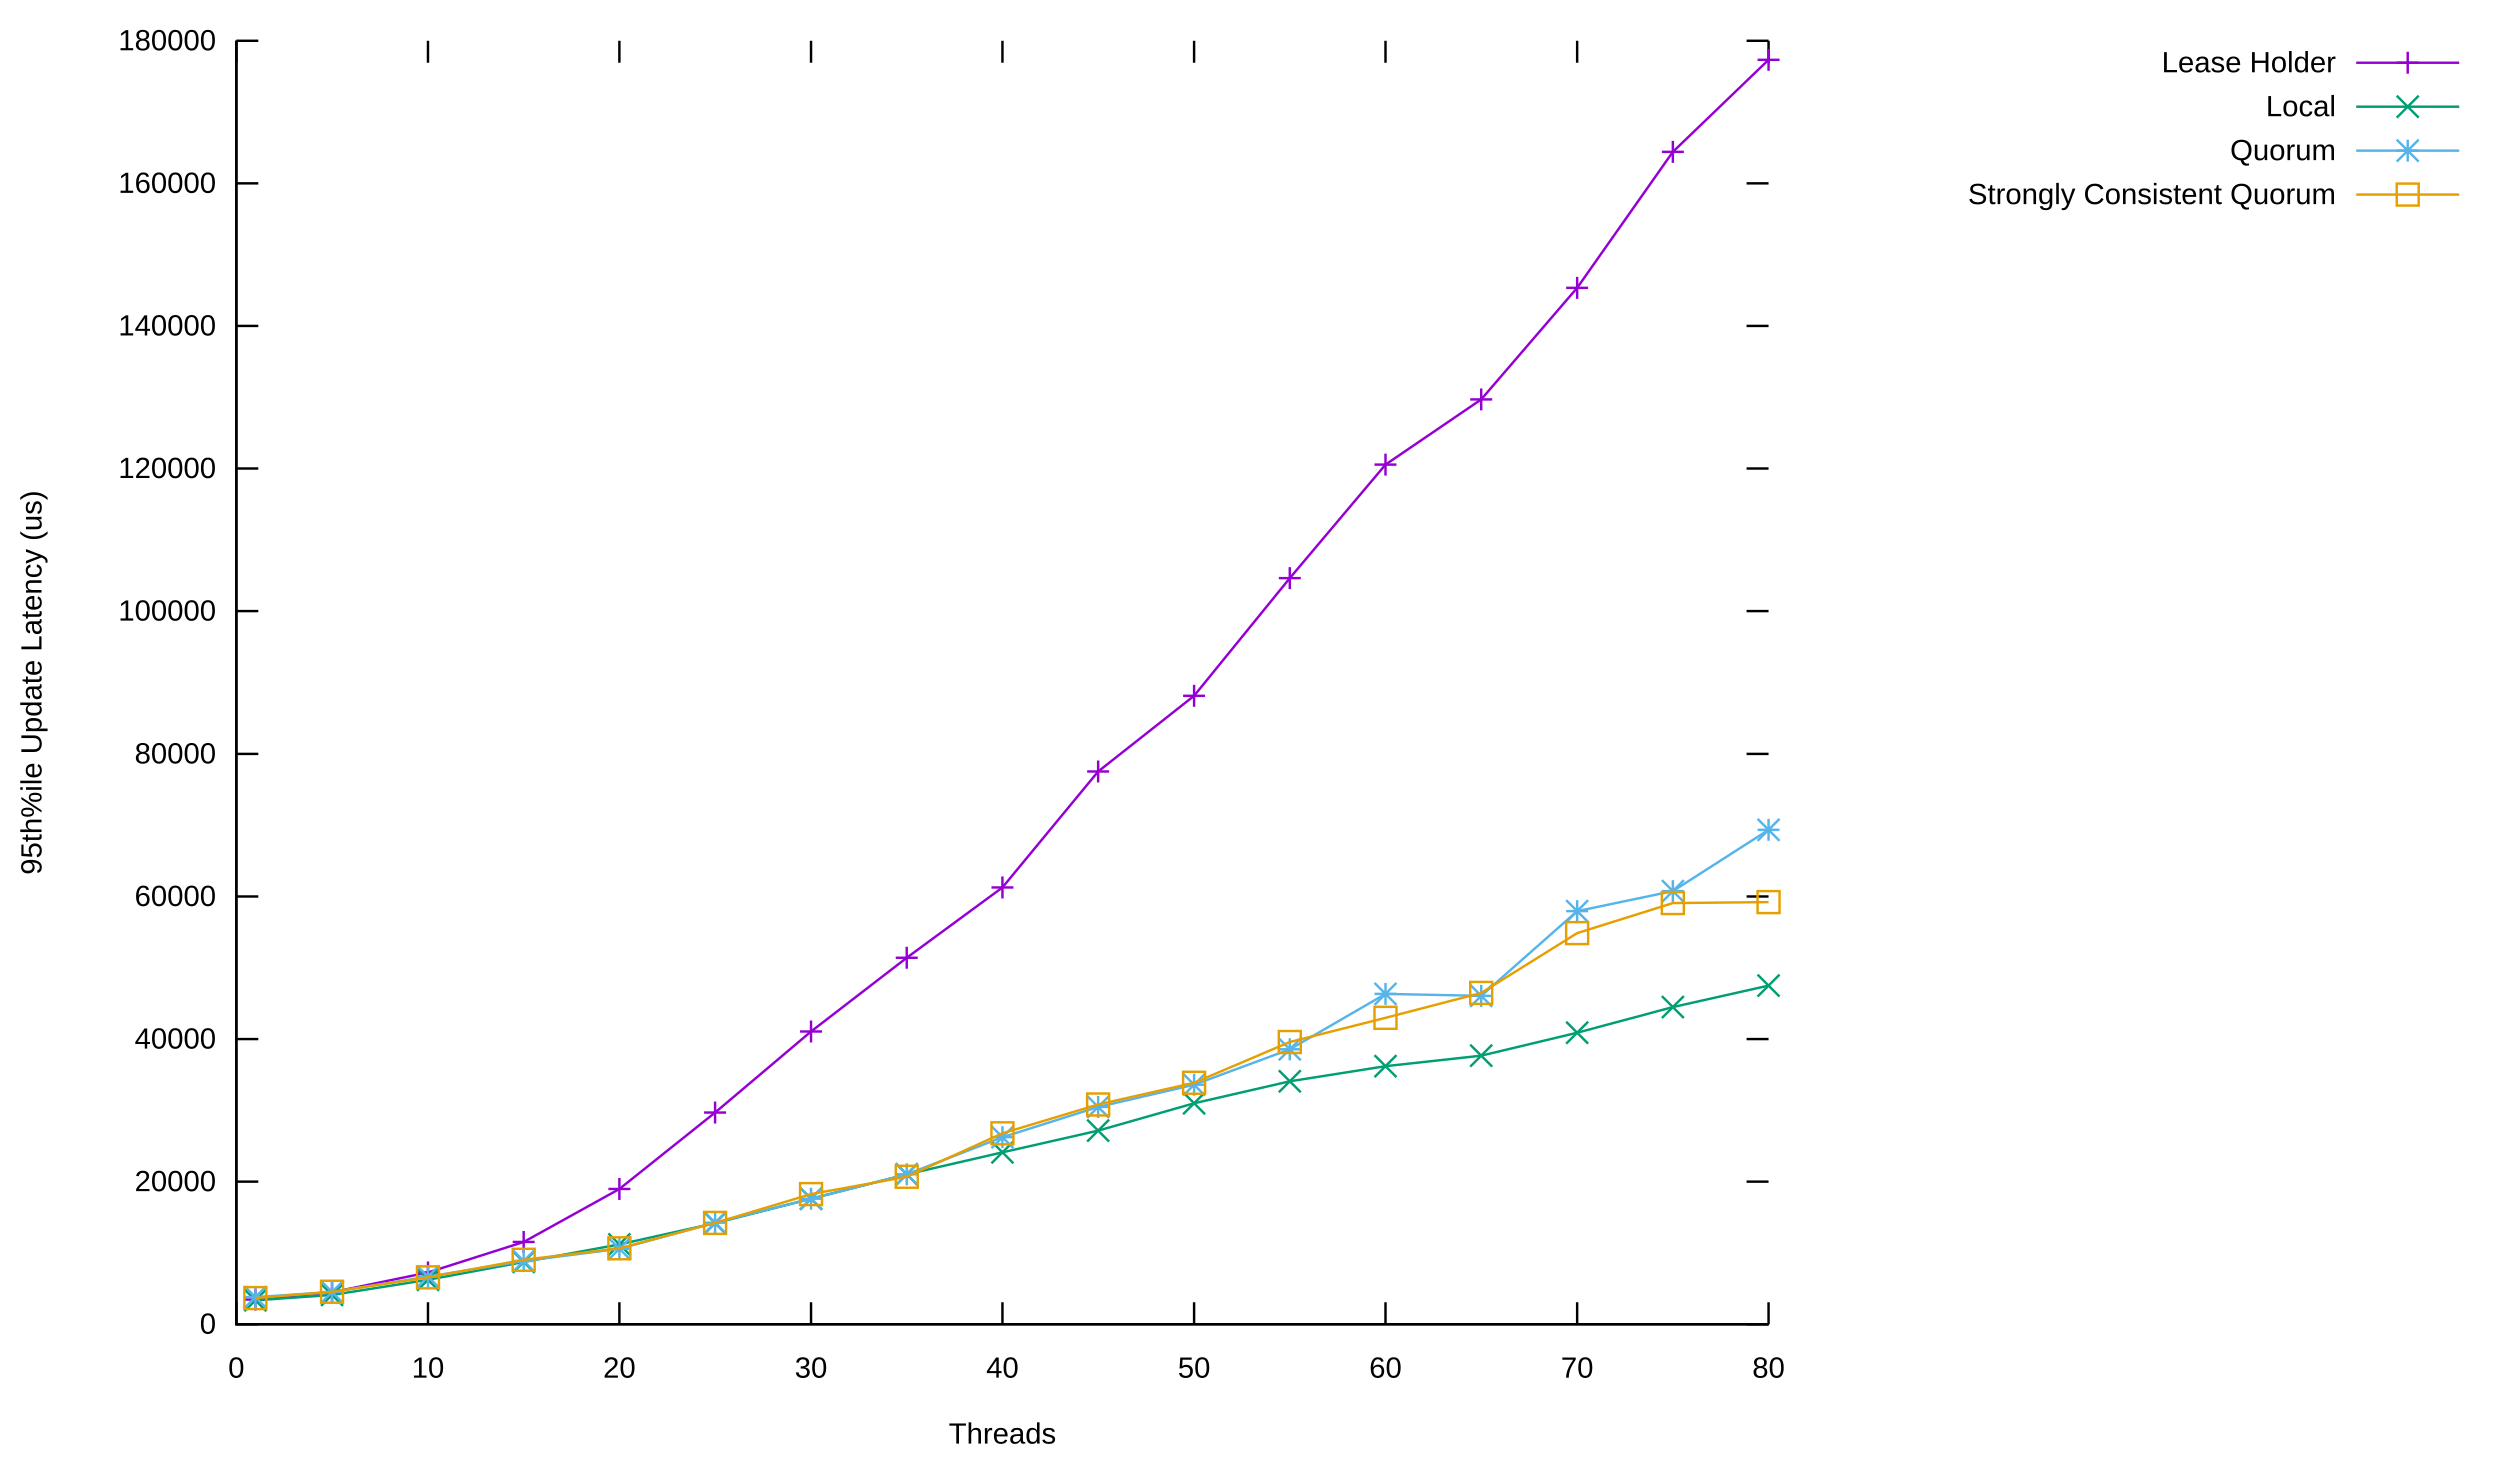
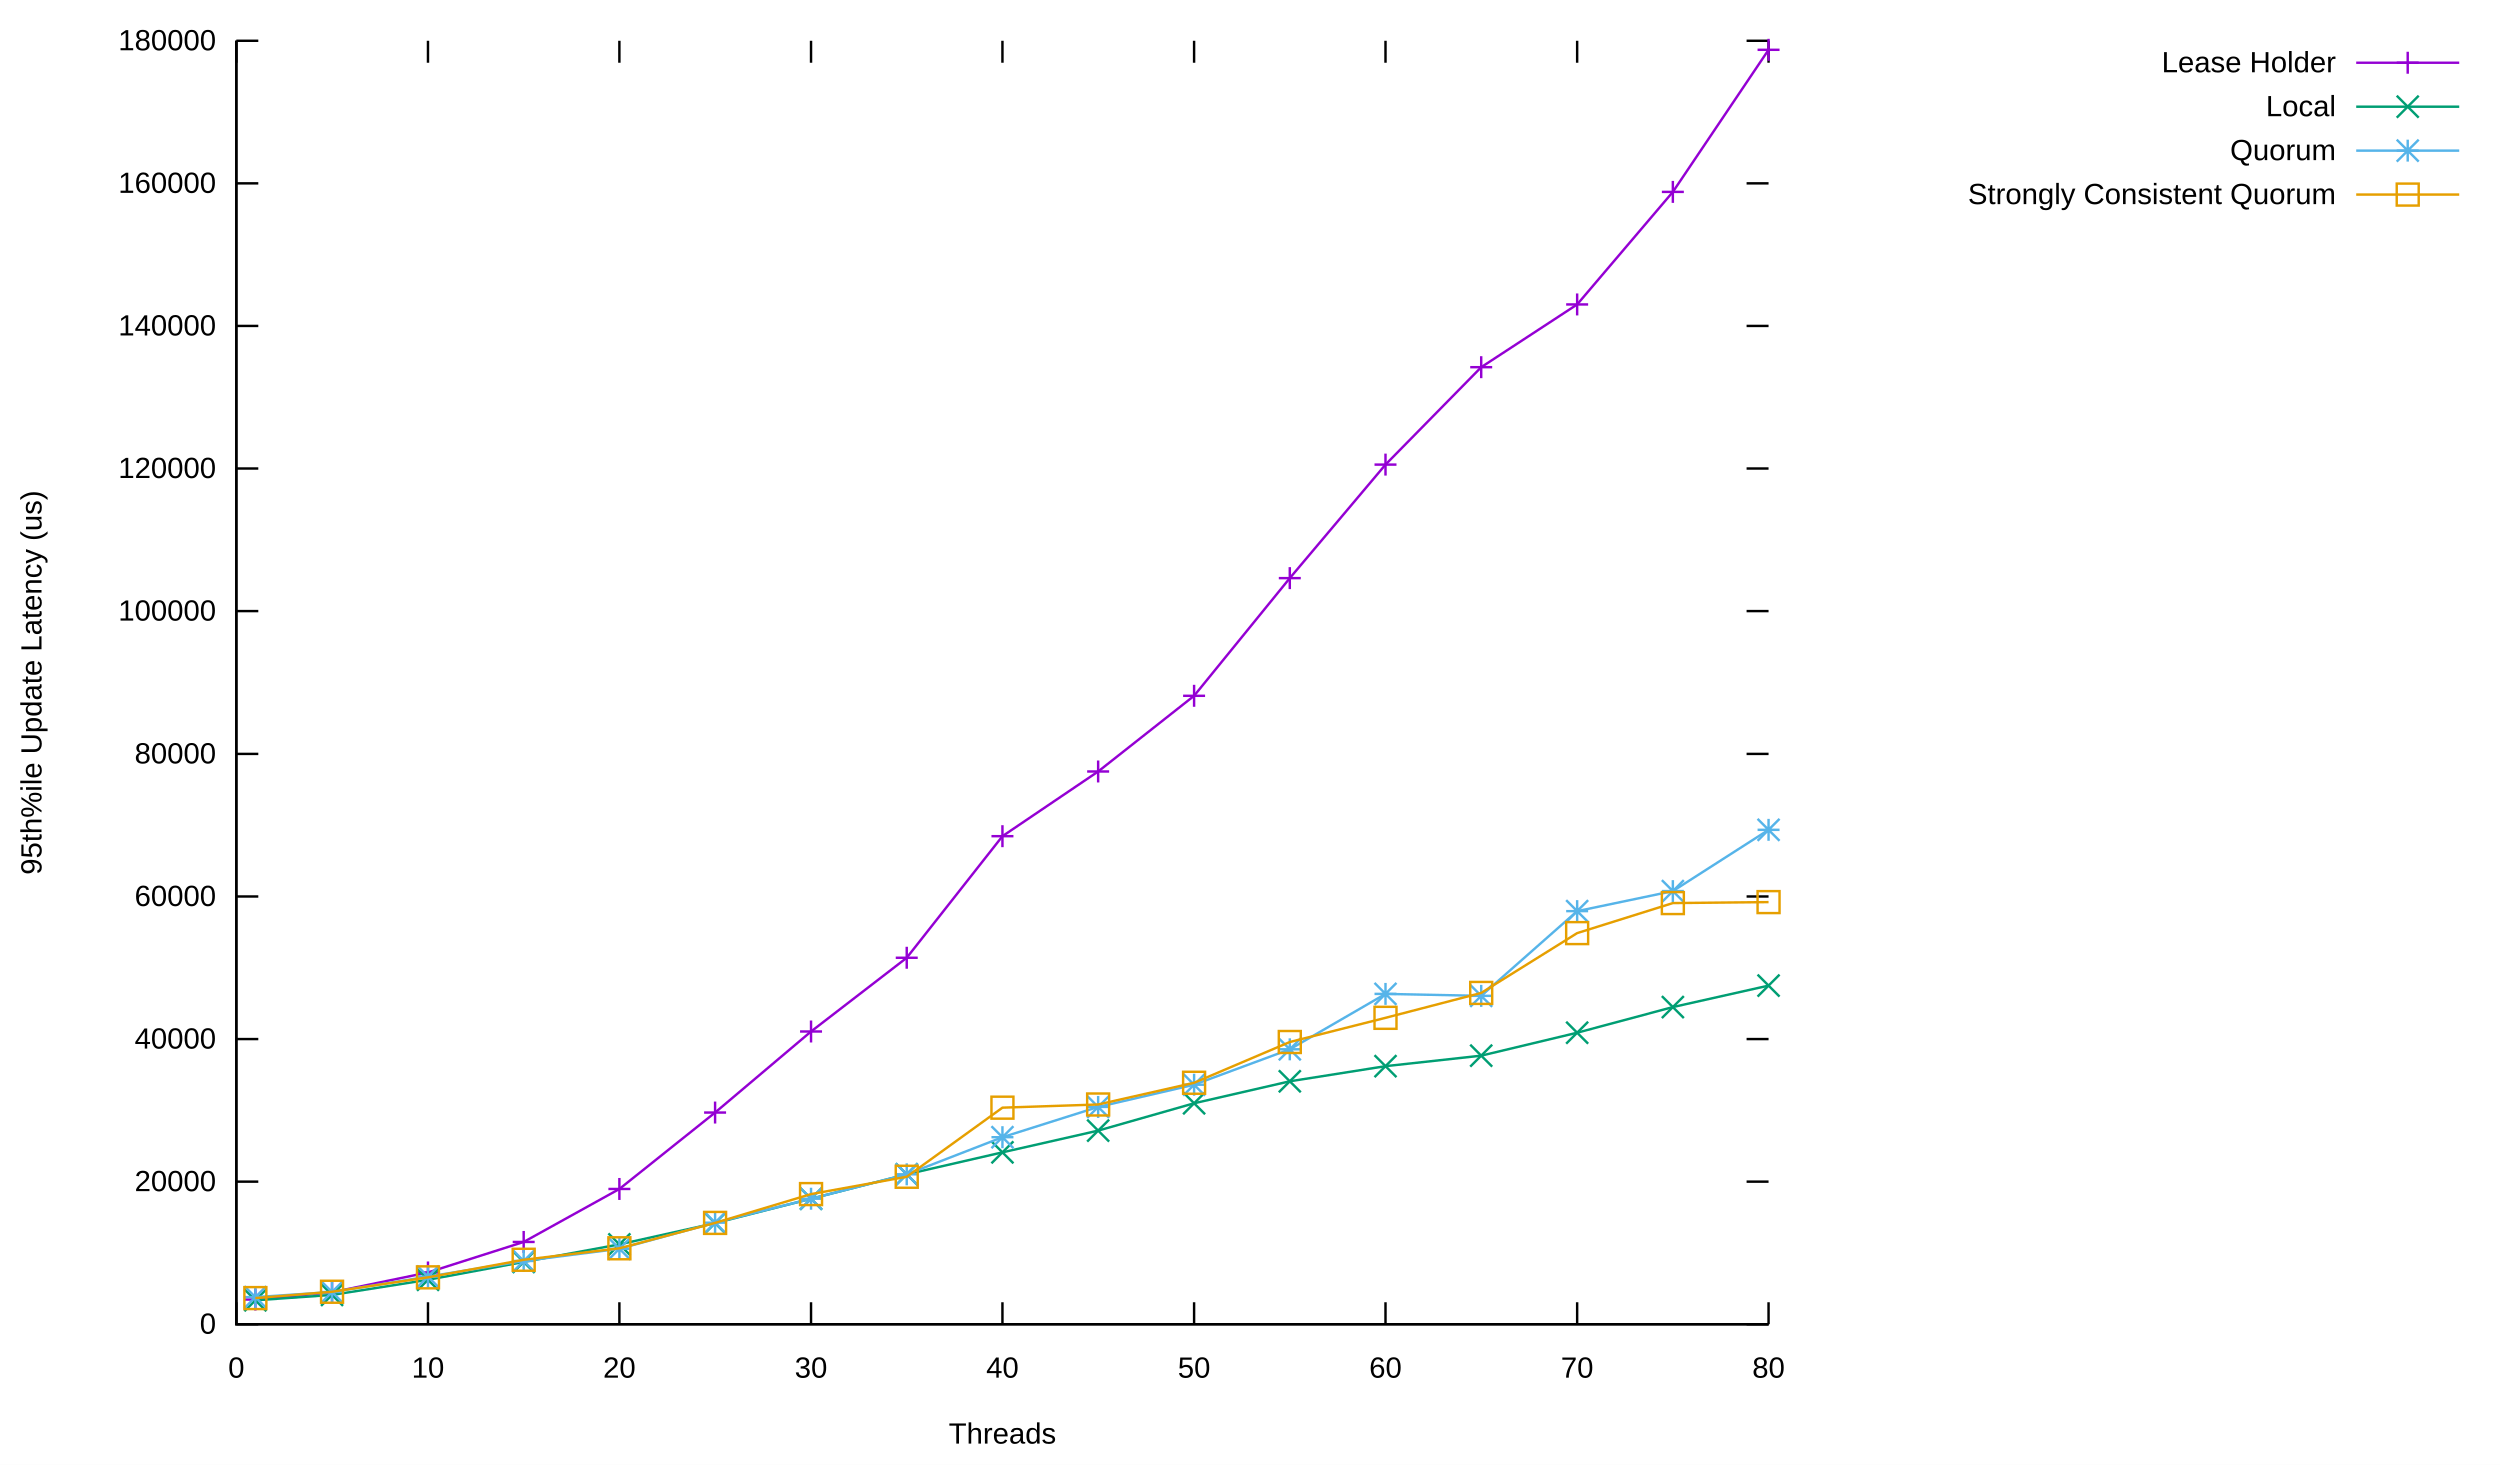
<svg xmlns="http://www.w3.org/2000/svg" xmlns:xlink="http://www.w3.org/1999/xlink" width="1024" height="600" viewBox="0 0 1024 600">
  <g id="gnuplot_canvas">
    <rect x="0" y="0" width="1024" height="600" fill="#ffffff" />
    <defs>
      <circle id="gpDot" r="0.5" stroke-width="0.5" />
      <path id="gpPt0" stroke-width="0.222" stroke="currentColor" d="M-1,0 h2 M0,-1 v2" />
      <path id="gpPt1" stroke-width="0.222" stroke="currentColor" d="M-1,-1 L1,1 M1,-1 L-1,1" />
      <path id="gpPt2" stroke-width="0.222" stroke="currentColor" d="M-1,0 L1,0 M0,-1 L0,1 M-1,-1 L1,1 M-1,1 L1,-1" />
      <rect id="gpPt3" stroke-width="0.222" stroke="currentColor" x="-1" y="-1" width="2" height="2" />
      <rect id="gpPt4" stroke-width="0.222" stroke="currentColor" fill="currentColor" x="-1" y="-1" width="2" height="2" />
      <circle id="gpPt5" stroke-width="0.222" stroke="currentColor" cx="0" cy="0" r="1" />
      <use xlink:href="#gpPt5" id="gpPt6" fill="currentColor" stroke="none" />
      <path id="gpPt7" stroke-width="0.222" stroke="currentColor" d="M0,-1.33 L-1.33,0.67 L1.33,0.67 z" />
      <use xlink:href="#gpPt7" id="gpPt8" fill="currentColor" stroke="none" />
      <use xlink:href="#gpPt7" id="gpPt9" stroke="currentColor" transform="rotate(180)" />
      <use xlink:href="#gpPt9" id="gpPt10" fill="currentColor" stroke="none" />
      <use xlink:href="#gpPt3" id="gpPt11" stroke="currentColor" transform="rotate(45)" />
      <use xlink:href="#gpPt11" id="gpPt12" fill="currentColor" stroke="none" />
      <path id="gpPt13" stroke-width="0.222" stroke="currentColor" d="M0,1.330 L1.265,0.411 L0.782,-1.067 L-0.782,-1.076 L-1.265,0.411 z" />
      <use xlink:href="#gpPt13" id="gpPt14" fill="currentColor" stroke="none" />
      <filter id="textbox" filterUnits="objectBoundingBox" x="0" y="0" height="1" width="1">
        <feFlood flood-color="#FFFFFF" flood-opacity="1" result="bgnd" />
        <feComposite in="SourceGraphic" in2="bgnd" operator="atop" />
      </filter>
      <filter id="greybox" filterUnits="objectBoundingBox" x="0" y="0" height="1" width="1">
        <feFlood flood-color="lightgrey" flood-opacity="1" result="grey" />
        <feComposite in="SourceGraphic" in2="grey" operator="atop" />
      </filter>
    </defs>
    <g fill="none" color="#FFFFFF" stroke="currentColor" stroke-width="1.00" stroke-linecap="butt" stroke-linejoin="miter">
</g>
    <g fill="none" color="black" stroke="currentColor" stroke-width="1.00" stroke-linecap="butt" stroke-linejoin="miter">
      <path stroke="black" d="M96.8,542.4 L105.8,542.4 M724.4,542.4 L715.4,542.4  " />
      <g transform="translate(88.5,546.3)" stroke="none" fill="black" font-family="Arial" font-size="12.00" text-anchor="end">
        <text>
          <tspan font-family="Arial"> 0</tspan>
        </text>
      </g>
    </g>
    <g fill="none" color="black" stroke="currentColor" stroke-width="1.00" stroke-linecap="butt" stroke-linejoin="miter">
      <path stroke="black" d="M96.8,484.0 L105.8,484.0 M724.4,484.0 L715.4,484.0  " />
      <g transform="translate(88.5,487.9)" stroke="none" fill="black" font-family="Arial" font-size="12.00" text-anchor="end">
        <text>
          <tspan font-family="Arial"> 20000</tspan>
        </text>
      </g>
    </g>
    <g fill="none" color="black" stroke="currentColor" stroke-width="1.00" stroke-linecap="butt" stroke-linejoin="miter">
      <path stroke="black" d="M96.8,425.6 L105.8,425.6 M724.4,425.6 L715.4,425.6  " />
      <g transform="translate(88.5,429.5)" stroke="none" fill="black" font-family="Arial" font-size="12.00" text-anchor="end">
        <text>
          <tspan font-family="Arial"> 40000</tspan>
        </text>
      </g>
    </g>
    <g fill="none" color="black" stroke="currentColor" stroke-width="1.00" stroke-linecap="butt" stroke-linejoin="miter">
      <path stroke="black" d="M96.8,367.2 L105.8,367.2 M724.4,367.2 L715.4,367.2  " />
      <g transform="translate(88.5,371.1)" stroke="none" fill="black" font-family="Arial" font-size="12.00" text-anchor="end">
        <text>
          <tspan font-family="Arial"> 60000</tspan>
        </text>
      </g>
    </g>
    <g fill="none" color="black" stroke="currentColor" stroke-width="1.00" stroke-linecap="butt" stroke-linejoin="miter">
      <path stroke="black" d="M96.8,308.8 L105.8,308.8 M724.4,308.8 L715.4,308.8  " />
      <g transform="translate(88.5,312.7)" stroke="none" fill="black" font-family="Arial" font-size="12.00" text-anchor="end">
        <text>
          <tspan font-family="Arial"> 80000</tspan>
        </text>
      </g>
    </g>
    <g fill="none" color="black" stroke="currentColor" stroke-width="1.00" stroke-linecap="butt" stroke-linejoin="miter">
      <path stroke="black" d="M96.8,250.3 L105.8,250.3 M724.4,250.3 L715.4,250.3  " />
      <g transform="translate(88.5,254.2)" stroke="none" fill="black" font-family="Arial" font-size="12.00" text-anchor="end">
        <text>
          <tspan font-family="Arial"> 100000</tspan>
        </text>
      </g>
    </g>
    <g fill="none" color="black" stroke="currentColor" stroke-width="1.00" stroke-linecap="butt" stroke-linejoin="miter">
      <path stroke="black" d="M96.8,191.9 L105.8,191.9 M724.4,191.9 L715.4,191.9  " />
      <g transform="translate(88.5,195.8)" stroke="none" fill="black" font-family="Arial" font-size="12.00" text-anchor="end">
        <text>
          <tspan font-family="Arial"> 120000</tspan>
        </text>
      </g>
    </g>
    <g fill="none" color="black" stroke="currentColor" stroke-width="1.00" stroke-linecap="butt" stroke-linejoin="miter">
      <path stroke="black" d="M96.8,133.5 L105.8,133.5 M724.4,133.5 L715.4,133.5  " />
      <g transform="translate(88.5,137.4)" stroke="none" fill="black" font-family="Arial" font-size="12.00" text-anchor="end">
        <text>
          <tspan font-family="Arial"> 140000</tspan>
        </text>
      </g>
    </g>
    <g fill="none" color="black" stroke="currentColor" stroke-width="1.00" stroke-linecap="butt" stroke-linejoin="miter">
      <path stroke="black" d="M96.8,75.1 L105.8,75.1 M724.4,75.1 L715.4,75.1  " />
      <g transform="translate(88.5,79.0)" stroke="none" fill="black" font-family="Arial" font-size="12.00" text-anchor="end">
        <text>
          <tspan font-family="Arial"> 160000</tspan>
        </text>
      </g>
    </g>
    <g fill="none" color="black" stroke="currentColor" stroke-width="1.00" stroke-linecap="butt" stroke-linejoin="miter">
      <path stroke="black" d="M96.8,16.7 L105.8,16.7 M724.4,16.7 L715.4,16.7  " />
      <g transform="translate(88.5,20.6)" stroke="none" fill="black" font-family="Arial" font-size="12.00" text-anchor="end">
        <text>
          <tspan font-family="Arial"> 180000</tspan>
        </text>
      </g>
    </g>
    <g fill="none" color="black" stroke="currentColor" stroke-width="1.00" stroke-linecap="butt" stroke-linejoin="miter">
      <path stroke="black" d="M96.8,542.4 L96.8,533.4 M96.8,16.7 L96.8,25.7  " />
      <g transform="translate(96.8,564.3)" stroke="none" fill="black" font-family="Arial" font-size="12.00" text-anchor="middle">
        <text>
          <tspan font-family="Arial"> 0</tspan>
        </text>
      </g>
    </g>
    <g fill="none" color="black" stroke="currentColor" stroke-width="1.00" stroke-linecap="butt" stroke-linejoin="miter">
      <path stroke="black" d="M175.3,542.4 L175.3,533.4 M175.3,16.7 L175.3,25.7  " />
      <g transform="translate(175.3,564.3)" stroke="none" fill="black" font-family="Arial" font-size="12.00" text-anchor="middle">
        <text>
          <tspan font-family="Arial"> 10</tspan>
        </text>
      </g>
    </g>
    <g fill="none" color="black" stroke="currentColor" stroke-width="1.00" stroke-linecap="butt" stroke-linejoin="miter">
      <path stroke="black" d="M253.7,542.4 L253.7,533.4 M253.7,16.7 L253.7,25.7  " />
      <g transform="translate(253.7,564.3)" stroke="none" fill="black" font-family="Arial" font-size="12.00" text-anchor="middle">
        <text>
          <tspan font-family="Arial"> 20</tspan>
        </text>
      </g>
    </g>
    <g fill="none" color="black" stroke="currentColor" stroke-width="1.00" stroke-linecap="butt" stroke-linejoin="miter">
      <path stroke="black" d="M332.2,542.4 L332.2,533.4 M332.2,16.7 L332.2,25.7  " />
      <g transform="translate(332.2,564.3)" stroke="none" fill="black" font-family="Arial" font-size="12.00" text-anchor="middle">
        <text>
          <tspan font-family="Arial"> 30</tspan>
        </text>
      </g>
    </g>
    <g fill="none" color="black" stroke="currentColor" stroke-width="1.00" stroke-linecap="butt" stroke-linejoin="miter">
      <path stroke="black" d="M410.6,542.4 L410.6,533.4 M410.6,16.7 L410.6,25.7  " />
      <g transform="translate(410.6,564.3)" stroke="none" fill="black" font-family="Arial" font-size="12.00" text-anchor="middle">
        <text>
          <tspan font-family="Arial"> 40</tspan>
        </text>
      </g>
    </g>
    <g fill="none" color="black" stroke="currentColor" stroke-width="1.00" stroke-linecap="butt" stroke-linejoin="miter">
      <path stroke="black" d="M489.1,542.4 L489.1,533.4 M489.1,16.7 L489.1,25.7  " />
      <g transform="translate(489.1,564.3)" stroke="none" fill="black" font-family="Arial" font-size="12.00" text-anchor="middle">
        <text>
          <tspan font-family="Arial"> 50</tspan>
        </text>
      </g>
    </g>
    <g fill="none" color="black" stroke="currentColor" stroke-width="1.00" stroke-linecap="butt" stroke-linejoin="miter">
      <path stroke="black" d="M567.5,542.4 L567.5,533.4 M567.5,16.7 L567.5,25.7  " />
      <g transform="translate(567.5,564.3)" stroke="none" fill="black" font-family="Arial" font-size="12.00" text-anchor="middle">
        <text>
          <tspan font-family="Arial"> 60</tspan>
        </text>
      </g>
    </g>
    <g fill="none" color="black" stroke="currentColor" stroke-width="1.00" stroke-linecap="butt" stroke-linejoin="miter">
      <path stroke="black" d="M646.0,542.4 L646.0,533.4 M646.0,16.7 L646.0,25.7  " />
      <g transform="translate(646.0,564.3)" stroke="none" fill="black" font-family="Arial" font-size="12.00" text-anchor="middle">
        <text>
          <tspan font-family="Arial"> 70</tspan>
        </text>
      </g>
    </g>
    <g fill="none" color="black" stroke="currentColor" stroke-width="1.00" stroke-linecap="butt" stroke-linejoin="miter">
      <path stroke="black" d="M724.4,542.4 L724.4,533.4 M724.4,16.7 L724.4,25.7  " />
      <g transform="translate(724.4,564.3)" stroke="none" fill="black" font-family="Arial" font-size="12.00" text-anchor="middle">
        <text>
          <tspan font-family="Arial"> 80</tspan>
        </text>
      </g>
    </g>
    <g fill="none" color="black" stroke="currentColor" stroke-width="1.00" stroke-linecap="butt" stroke-linejoin="miter">
</g>
    <g fill="none" color="black" stroke="currentColor" stroke-width="1.00" stroke-linecap="butt" stroke-linejoin="miter">
      <path stroke="black" d="M96.8,16.7 L96.8,542.4 L724.4,542.4 M724.4,16.7 M96.8,16.7  " />
    </g>
    <g fill="none" color="black" stroke="currentColor" stroke-width="1.00" stroke-linecap="butt" stroke-linejoin="miter">
      <g transform="translate(17.0,279.6) rotate(270)" stroke="none" fill="black" font-family="Arial" font-size="12.00" text-anchor="middle">
        <text>
          <tspan font-family="Arial">95th%ile Update Latency (us)</tspan>
        </text>
      </g>
    </g>
    <g fill="none" color="black" stroke="currentColor" stroke-width="1.00" stroke-linecap="butt" stroke-linejoin="miter">
      <g transform="translate(410.6,591.3)" stroke="none" fill="black" font-family="Arial" font-size="12.00" text-anchor="middle">
        <text>
          <tspan font-family="Arial">Threads</tspan>
        </text>
      </g>
    </g>
    <g fill="none" color="black" stroke="currentColor" stroke-width="1.00" stroke-linecap="butt" stroke-linejoin="miter">
</g>
    <g id="gnuplot_plot_1">
      <g fill="none" color="black" stroke="currentColor" stroke-width="1.00" stroke-linecap="butt" stroke-linejoin="miter">
        <g transform="translate(956.8,29.6)" stroke="none" fill="black" font-family="Arial" font-size="12.00" text-anchor="end">
          <text>
            <tspan font-family="Arial">Lease Holder</tspan>
          </text>
        </g>
      </g>
      <g fill="none" color="black" stroke="currentColor" stroke-width="1.00" stroke-linecap="butt" stroke-linejoin="miter">
-         <path stroke="rgb(148,   0, 211)" d="M965.1,25.7 L1007.3,25.7 M104.6,532.3 L136.0,529.3 L175.3,521.2 L214.5,508.7 L253.7,487.0 L292.9,455.7   L332.2,422.5 L371.4,392.3 L410.6,363.5 L449.8,316.0 L489.1,285.0 L528.3,236.8 L567.5,190.3 L606.7,163.6   L646.0,117.9 L685.2,62.2 L724.4,24.5  " />
+         <path stroke="rgb(148,   0, 211)" d="M965.1,25.7 L1007.3,25.7 M104.6,532.3 L136.0,529.3 L175.3,521.2 L214.5,508.7 L253.7,487.0 L292.9,455.7   L332.2,422.5 L371.4,392.3 L410.6,342.5 L449.8,316.0 L489.1,285.0 L528.3,236.8 L567.5,190.3 L606.7,150.4   L646.0,124.7 L685.2,78.6 L724.4,20.4  " />
        <use xlink:href="#gpPt0" transform="translate(104.6,532.3) scale(4.50)" color="rgb(148,   0, 211)" />
        <use xlink:href="#gpPt0" transform="translate(136.0,529.3) scale(4.50)" color="rgb(148,   0, 211)" />
        <use xlink:href="#gpPt0" transform="translate(175.3,521.2) scale(4.50)" color="rgb(148,   0, 211)" />
        <use xlink:href="#gpPt0" transform="translate(214.5,508.7) scale(4.50)" color="rgb(148,   0, 211)" />
        <use xlink:href="#gpPt0" transform="translate(253.7,487.0) scale(4.50)" color="rgb(148,   0, 211)" />
        <use xlink:href="#gpPt0" transform="translate(292.9,455.7) scale(4.50)" color="rgb(148,   0, 211)" />
        <use xlink:href="#gpPt0" transform="translate(332.2,422.5) scale(4.50)" color="rgb(148,   0, 211)" />
        <use xlink:href="#gpPt0" transform="translate(371.4,392.3) scale(4.50)" color="rgb(148,   0, 211)" />
-         <use xlink:href="#gpPt0" transform="translate(410.6,363.5) scale(4.50)" color="rgb(148,   0, 211)" />
+         <use xlink:href="#gpPt0" transform="translate(410.6,342.5) scale(4.50)" color="rgb(148,   0, 211)" />
        <use xlink:href="#gpPt0" transform="translate(449.8,316.0) scale(4.50)" color="rgb(148,   0, 211)" />
        <use xlink:href="#gpPt0" transform="translate(489.1,285.0) scale(4.50)" color="rgb(148,   0, 211)" />
        <use xlink:href="#gpPt0" transform="translate(528.3,236.8) scale(4.50)" color="rgb(148,   0, 211)" />
        <use xlink:href="#gpPt0" transform="translate(567.5,190.3) scale(4.50)" color="rgb(148,   0, 211)" />
-         <use xlink:href="#gpPt0" transform="translate(606.7,163.6) scale(4.50)" color="rgb(148,   0, 211)" />
-         <use xlink:href="#gpPt0" transform="translate(646.0,117.9) scale(4.50)" color="rgb(148,   0, 211)" />
-         <use xlink:href="#gpPt0" transform="translate(685.2,62.2) scale(4.50)" color="rgb(148,   0, 211)" />
-         <use xlink:href="#gpPt0" transform="translate(724.4,24.5) scale(4.50)" color="rgb(148,   0, 211)" />
+         <use xlink:href="#gpPt0" transform="translate(606.7,150.4) scale(4.50)" color="rgb(148,   0, 211)" />
+         <use xlink:href="#gpPt0" transform="translate(646.0,124.7) scale(4.50)" color="rgb(148,   0, 211)" />
+         <use xlink:href="#gpPt0" transform="translate(685.2,78.6) scale(4.50)" color="rgb(148,   0, 211)" />
+         <use xlink:href="#gpPt0" transform="translate(724.4,20.4) scale(4.50)" color="rgb(148,   0, 211)" />
        <use xlink:href="#gpPt0" transform="translate(986.2,25.7) scale(4.50)" color="rgb(148,   0, 211)" />
      </g>
    </g>
    <g id="gnuplot_plot_2">
      <g fill="none" color="black" stroke="currentColor" stroke-width="1.00" stroke-linecap="butt" stroke-linejoin="miter">
        <g transform="translate(956.8,47.6)" stroke="none" fill="black" font-family="Arial" font-size="12.00" text-anchor="end">
          <text>
            <tspan font-family="Arial">Local</tspan>
          </text>
        </g>
      </g>
      <g fill="none" color="black" stroke="currentColor" stroke-width="1.00" stroke-linecap="butt" stroke-linejoin="miter">
        <path stroke="rgb(  0, 158, 115)" d="M965.1,43.7 L1007.3,43.7 M104.6,532.6 L136.0,530.4 L175.3,524.2 L214.5,516.9 L253.7,509.7 L292.9,501.0   L332.2,491.0 L371.4,481.0 L410.6,472.0 L449.8,463.1 L489.1,451.9 L528.3,442.9 L567.5,436.7 L606.7,432.4   L646.0,423.0 L685.2,412.5 L724.4,403.7  " />
        <use xlink:href="#gpPt1" transform="translate(104.6,532.6) scale(4.50)" color="rgb(  0, 158, 115)" />
        <use xlink:href="#gpPt1" transform="translate(136.0,530.4) scale(4.50)" color="rgb(  0, 158, 115)" />
        <use xlink:href="#gpPt1" transform="translate(175.3,524.2) scale(4.50)" color="rgb(  0, 158, 115)" />
        <use xlink:href="#gpPt1" transform="translate(214.5,516.9) scale(4.50)" color="rgb(  0, 158, 115)" />
        <use xlink:href="#gpPt1" transform="translate(253.7,509.7) scale(4.50)" color="rgb(  0, 158, 115)" />
        <use xlink:href="#gpPt1" transform="translate(292.9,501.0) scale(4.50)" color="rgb(  0, 158, 115)" />
        <use xlink:href="#gpPt1" transform="translate(332.2,491.0) scale(4.50)" color="rgb(  0, 158, 115)" />
        <use xlink:href="#gpPt1" transform="translate(371.4,481.0) scale(4.50)" color="rgb(  0, 158, 115)" />
        <use xlink:href="#gpPt1" transform="translate(410.6,472.0) scale(4.50)" color="rgb(  0, 158, 115)" />
        <use xlink:href="#gpPt1" transform="translate(449.8,463.1) scale(4.50)" color="rgb(  0, 158, 115)" />
        <use xlink:href="#gpPt1" transform="translate(489.1,451.9) scale(4.50)" color="rgb(  0, 158, 115)" />
        <use xlink:href="#gpPt1" transform="translate(528.3,442.9) scale(4.50)" color="rgb(  0, 158, 115)" />
        <use xlink:href="#gpPt1" transform="translate(567.5,436.7) scale(4.50)" color="rgb(  0, 158, 115)" />
        <use xlink:href="#gpPt1" transform="translate(606.7,432.4) scale(4.50)" color="rgb(  0, 158, 115)" />
        <use xlink:href="#gpPt1" transform="translate(646.0,423.0) scale(4.50)" color="rgb(  0, 158, 115)" />
        <use xlink:href="#gpPt1" transform="translate(685.2,412.5) scale(4.50)" color="rgb(  0, 158, 115)" />
        <use xlink:href="#gpPt1" transform="translate(724.4,403.7) scale(4.50)" color="rgb(  0, 158, 115)" />
        <use xlink:href="#gpPt1" transform="translate(986.2,43.7) scale(4.50)" color="rgb(  0, 158, 115)" />
      </g>
    </g>
    <g id="gnuplot_plot_3">
      <g fill="none" color="black" stroke="currentColor" stroke-width="1.00" stroke-linecap="butt" stroke-linejoin="miter">
        <g transform="translate(956.8,65.6)" stroke="none" fill="black" font-family="Arial" font-size="12.00" text-anchor="end">
          <text>
            <tspan font-family="Arial">Quorum</tspan>
          </text>
        </g>
      </g>
      <g fill="none" color="black" stroke="currentColor" stroke-width="1.00" stroke-linecap="butt" stroke-linejoin="miter">
        <path stroke="rgb( 86, 180, 233)" d="M965.1,61.7 L1007.3,61.7 M104.6,531.3 L136.0,529.2 L175.3,522.9 L214.5,516.5 L253.7,511.5 L292.9,500.8   L332.2,491.0 L371.4,481.0 L410.6,465.8 L449.8,453.4 L489.1,444.3 L528.3,429.8 L567.5,407.1 L606.7,407.9   L646.0,373.2 L685.2,365.0 L724.4,339.9  " />
        <use xlink:href="#gpPt2" transform="translate(104.6,531.3) scale(4.50)" color="rgb( 86, 180, 233)" />
        <use xlink:href="#gpPt2" transform="translate(136.0,529.2) scale(4.50)" color="rgb( 86, 180, 233)" />
        <use xlink:href="#gpPt2" transform="translate(175.3,522.9) scale(4.50)" color="rgb( 86, 180, 233)" />
        <use xlink:href="#gpPt2" transform="translate(214.5,516.5) scale(4.50)" color="rgb( 86, 180, 233)" />
        <use xlink:href="#gpPt2" transform="translate(253.7,511.5) scale(4.50)" color="rgb( 86, 180, 233)" />
        <use xlink:href="#gpPt2" transform="translate(292.9,500.8) scale(4.50)" color="rgb( 86, 180, 233)" />
        <use xlink:href="#gpPt2" transform="translate(332.2,491.0) scale(4.50)" color="rgb( 86, 180, 233)" />
        <use xlink:href="#gpPt2" transform="translate(371.4,481.0) scale(4.50)" color="rgb( 86, 180, 233)" />
        <use xlink:href="#gpPt2" transform="translate(410.6,465.8) scale(4.50)" color="rgb( 86, 180, 233)" />
        <use xlink:href="#gpPt2" transform="translate(449.8,453.4) scale(4.50)" color="rgb( 86, 180, 233)" />
        <use xlink:href="#gpPt2" transform="translate(489.1,444.3) scale(4.50)" color="rgb( 86, 180, 233)" />
        <use xlink:href="#gpPt2" transform="translate(528.3,429.8) scale(4.50)" color="rgb( 86, 180, 233)" />
        <use xlink:href="#gpPt2" transform="translate(567.5,407.1) scale(4.50)" color="rgb( 86, 180, 233)" />
        <use xlink:href="#gpPt2" transform="translate(606.7,407.9) scale(4.50)" color="rgb( 86, 180, 233)" />
        <use xlink:href="#gpPt2" transform="translate(646.0,373.2) scale(4.50)" color="rgb( 86, 180, 233)" />
        <use xlink:href="#gpPt2" transform="translate(685.2,365.0) scale(4.50)" color="rgb( 86, 180, 233)" />
        <use xlink:href="#gpPt2" transform="translate(724.4,339.9) scale(4.50)" color="rgb( 86, 180, 233)" />
        <use xlink:href="#gpPt2" transform="translate(986.2,61.7) scale(4.50)" color="rgb( 86, 180, 233)" />
      </g>
    </g>
    <g id="gnuplot_plot_4">
      <g fill="none" color="black" stroke="currentColor" stroke-width="1.00" stroke-linecap="butt" stroke-linejoin="miter">
        <g transform="translate(956.8,83.6)" stroke="none" fill="black" font-family="Arial" font-size="12.00" text-anchor="end">
          <text>
            <tspan font-family="Arial">Strongly Consistent Quorum</tspan>
          </text>
        </g>
      </g>
      <g fill="none" color="black" stroke="currentColor" stroke-width="1.00" stroke-linecap="butt" stroke-linejoin="miter">
-         <path stroke="rgb(230, 159,   0)" d="M965.1,79.7 L1007.3,79.7 M104.6,531.7 L136.0,529.1 L175.3,523.2 L214.5,516.0 L253.7,511.3 L292.9,500.9   L332.2,489.1 L371.4,482.0 L410.6,464.2 L449.8,452.4 L489.1,443.5 L528.3,426.8 L567.5,416.9 L606.7,406.7   L646.0,382.2 L685.2,369.9 L724.4,369.5  " />
+         <path stroke="rgb(230, 159,   0)" d="M965.1,79.7 L1007.3,79.7 M104.6,531.7 L136.0,529.1 L175.3,523.2 L214.5,516.0 L253.7,511.3 L292.9,500.9   L332.2,489.1 L371.4,482.0 L410.6,453.7 L449.8,452.4 L489.1,443.5 L528.3,426.8 L567.5,416.9 L606.7,406.7   L646.0,382.2 L685.2,369.9 L724.4,369.5  " />
        <use xlink:href="#gpPt3" transform="translate(104.6,531.7) scale(4.50)" color="rgb(230, 159,   0)" />
        <use xlink:href="#gpPt3" transform="translate(136.0,529.1) scale(4.50)" color="rgb(230, 159,   0)" />
        <use xlink:href="#gpPt3" transform="translate(175.3,523.2) scale(4.50)" color="rgb(230, 159,   0)" />
        <use xlink:href="#gpPt3" transform="translate(214.5,516.0) scale(4.50)" color="rgb(230, 159,   0)" />
        <use xlink:href="#gpPt3" transform="translate(253.7,511.3) scale(4.50)" color="rgb(230, 159,   0)" />
        <use xlink:href="#gpPt3" transform="translate(292.9,500.9) scale(4.50)" color="rgb(230, 159,   0)" />
        <use xlink:href="#gpPt3" transform="translate(332.2,489.1) scale(4.50)" color="rgb(230, 159,   0)" />
        <use xlink:href="#gpPt3" transform="translate(371.4,482.0) scale(4.50)" color="rgb(230, 159,   0)" />
-         <use xlink:href="#gpPt3" transform="translate(410.6,464.2) scale(4.50)" color="rgb(230, 159,   0)" />
+         <use xlink:href="#gpPt3" transform="translate(410.6,453.7) scale(4.50)" color="rgb(230, 159,   0)" />
        <use xlink:href="#gpPt3" transform="translate(449.8,452.4) scale(4.50)" color="rgb(230, 159,   0)" />
        <use xlink:href="#gpPt3" transform="translate(489.1,443.5) scale(4.50)" color="rgb(230, 159,   0)" />
        <use xlink:href="#gpPt3" transform="translate(528.3,426.8) scale(4.50)" color="rgb(230, 159,   0)" />
        <use xlink:href="#gpPt3" transform="translate(567.5,416.9) scale(4.50)" color="rgb(230, 159,   0)" />
        <use xlink:href="#gpPt3" transform="translate(606.7,406.7) scale(4.50)" color="rgb(230, 159,   0)" />
        <use xlink:href="#gpPt3" transform="translate(646.0,382.2) scale(4.50)" color="rgb(230, 159,   0)" />
        <use xlink:href="#gpPt3" transform="translate(685.2,369.9) scale(4.50)" color="rgb(230, 159,   0)" />
        <use xlink:href="#gpPt3" transform="translate(724.4,369.5) scale(4.50)" color="rgb(230, 159,   0)" />
        <use xlink:href="#gpPt3" transform="translate(986.2,79.7) scale(4.50)" color="rgb(230, 159,   0)" />
      </g>
    </g>
    <g fill="none" color="#FFFFFF" stroke="rgb(230, 159,   0)" stroke-width="2.00" stroke-linecap="butt" stroke-linejoin="miter">
</g>
    <g fill="none" color="black" stroke="currentColor" stroke-width="2.00" stroke-linecap="butt" stroke-linejoin="miter">
</g>
    <g fill="none" color="black" stroke="black" stroke-width="1.00" stroke-linecap="butt" stroke-linejoin="miter">
</g>
    <g fill="none" color="black" stroke="currentColor" stroke-width="1.00" stroke-linecap="butt" stroke-linejoin="miter">
      <path stroke="black" d="M96.8,16.7 L96.8,542.4 L724.4,542.4 M724.4,16.7 M96.8,16.7  " />
    </g>
    <g fill="none" color="black" stroke="currentColor" stroke-width="1.00" stroke-linecap="butt" stroke-linejoin="miter">
</g>
  </g>
</svg>
